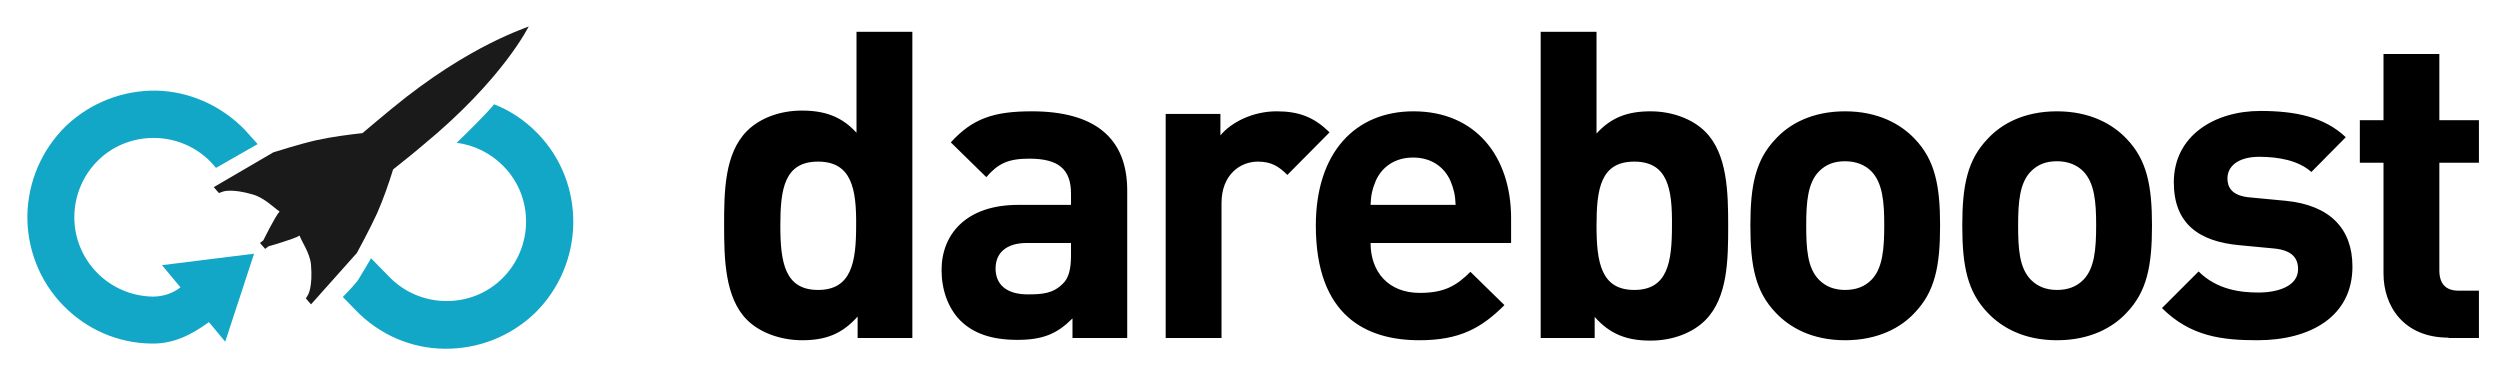
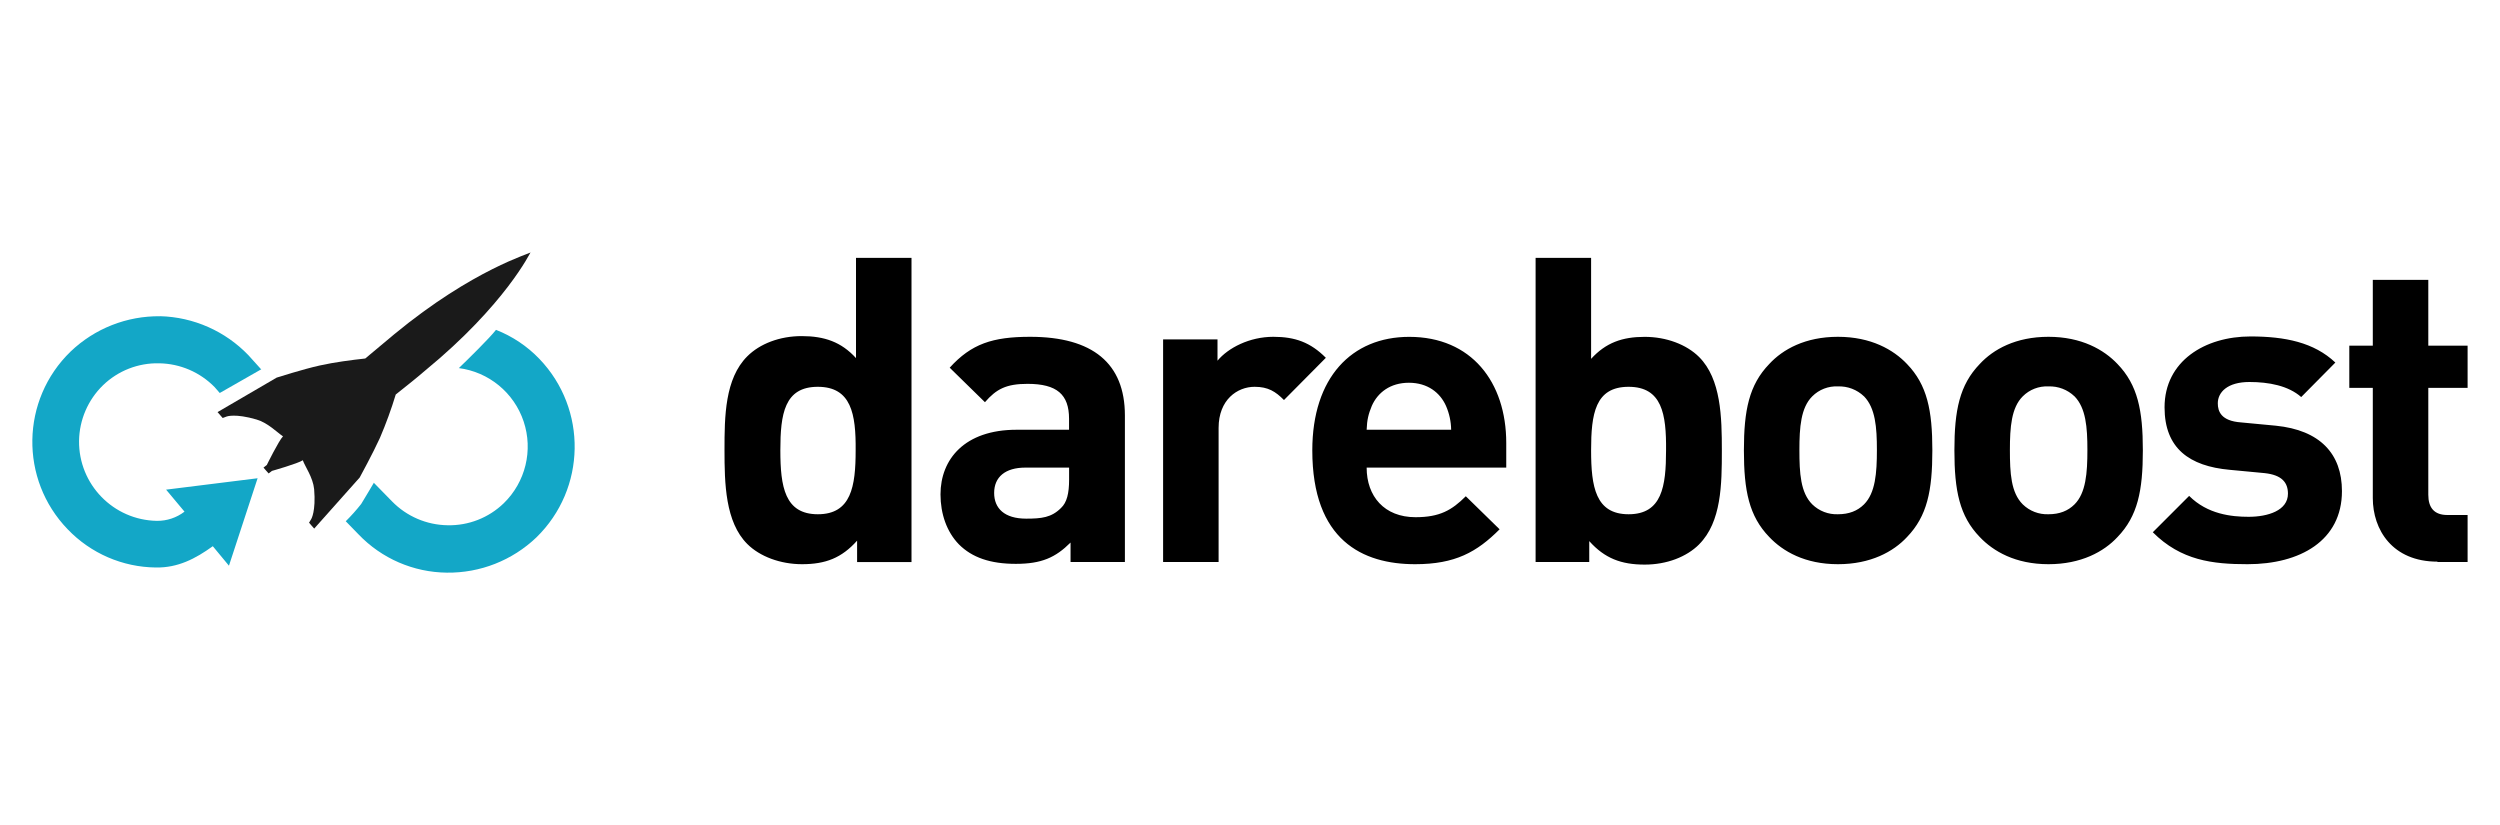
- <svg xmlns="http://www.w3.org/2000/svg" viewBox="0 0 676 99" enable-background="new 0 0 676 99">
-   <style type="text/css">.st0{fill:#1A1A1A;} .st1{fill:#13A7C7;}</style>
-   <path d="M231.9 91.3v-5.7c-4.2 4.7-8.6 6.4-15 6.4-5.9 0-11.5-2.1-14.9-5.5-6-6-6.2-16.5-6.2-25.6s.1-19.4 6.2-25.5c3.4-3.4 8.8-5.5 14.8-5.5 6.2 0 10.8 1.6 14.8 6V8.6h15.1v82.8h-14.8zm-10.7-47.6c-9.1 0-10.2 7.4-10.2 17.3s1.2 17.4 10.2 17.4c9.1 0 10.3-7.6 10.3-17.4.1-9.9-1.2-17.3-10.3-17.3zM290 91.3v-5.2c-4.1 4.1-7.9 5.8-14.9 5.8-6.9 0-11.9-1.7-15.5-5.3-3.3-3.4-5-8.3-5-13.6 0-9.6 6.6-17.6 20.7-17.6h14.3v-3c0-6.6-3.3-9.5-11.3-9.5-5.8 0-8.5 1.4-11.6 5l-9.6-9.4c5.9-6.5 11.7-8.4 21.9-8.4 17 0 25.8 7.2 25.8 21.4v39.9H290zm-.3-25.6h-12c-5.5 0-8.5 2.6-8.5 6.9 0 4.2 2.8 7 8.7 7 4.2 0 6.9-.3 9.5-2.9 1.6-1.5 2.2-4 2.2-7.7v-3.3zM348.1 47.3c-2.3-2.3-4.3-3.6-8-3.6-4.7 0-9.8 3.5-9.8 11.2v36.5h-15.1V30.8H330v5.8c2.9-3.5 8.7-6.5 15.2-6.5 5.9 0 10.1 1.5 14.3 5.7l-11.4 11.5zM370.6 65.7c0 7.8 4.8 13.5 13.3 13.5 6.6 0 9.9-1.9 13.7-5.7l9.2 9c-6.2 6.2-12.1 9.5-23 9.5-14.3 0-28-6.5-28-31 0-19.8 10.7-30.9 26.4-30.9 16.9 0 26.4 12.3 26.4 28.9v6.7h-38zm21.6-16.8c-1.6-3.6-5-6.3-10.1-6.3s-8.5 2.7-10.1 6.3c-.9 2.2-1.3 3.8-1.4 6.5h23c-.1-2.7-.5-4.3-1.4-6.5zM461.1 86.6c-3.4 3.4-8.8 5.5-14.8 5.5-6.4 0-10.9-1.7-15.1-6.4v5.7h-14.6V8.6h15.1v27.5c4-4.4 8.5-6 14.6-6 5.9 0 11.4 2.1 14.8 5.5 6 6 6.2 16.4 6.2 25.5s-.1 19.4-6.2 25.5zm-19.2-42.9c-9.1 0-10.2 7.4-10.2 17.3s1.2 17.4 10.2 17.4c9.1 0 10.2-7.6 10.2-17.4.1-9.9-1.1-17.3-10.2-17.3zM517.7 84.6c-3.7 4-9.9 7.4-18.8 7.4-9 0-15-3.5-18.7-7.4-5.5-5.7-6.9-12.6-6.9-23.6 0-10.9 1.4-17.8 6.9-23.5 3.7-4 9.8-7.4 18.7-7.4 9 0 15.1 3.5 18.8 7.4 5.5 5.7 6.9 12.6 6.9 23.5 0 11-1.4 17.9-6.9 23.6zM506 46.3c-1.7-1.7-4.1-2.7-7.1-2.7s-5.2.9-7 2.7c-3.1 3.1-3.5 8.4-3.5 14.6 0 6.3.3 11.6 3.5 14.8 1.7 1.7 4 2.7 7 2.7s5.3-.9 7.1-2.7c3.1-3.1 3.5-8.5 3.5-14.8 0-6.2-.4-11.4-3.5-14.6zM575 84.6c-3.7 4-9.9 7.4-18.8 7.4-9 0-15-3.5-18.7-7.4-5.5-5.7-6.9-12.6-6.9-23.6 0-10.9 1.4-17.8 6.9-23.5 3.7-4 9.8-7.4 18.7-7.4 9 0 15.1 3.5 18.8 7.4 5.5 5.7 6.9 12.6 6.9 23.5 0 11-1.4 17.9-6.9 23.6zm-11.7-38.3c-1.7-1.7-4.1-2.7-7.1-2.7s-5.2.9-7 2.7c-3.1 3.1-3.5 8.4-3.5 14.6 0 6.3.3 11.6 3.5 14.8 1.7 1.7 4 2.7 7 2.7s5.3-.9 7.1-2.7c3.1-3.1 3.5-8.5 3.5-14.8 0-6.2-.4-11.4-3.5-14.6zM610.4 92c-9.5 0-18.1-1-25.8-8.7l9.9-9.9c5 5 11.5 5.7 16.2 5.7 5.2 0 10.7-1.7 10.7-6.3 0-3-1.6-5.1-6.4-5.6l-9.5-.9c-10.9-1-17.7-5.8-17.7-17 0-12.6 11-19.3 23.4-19.3 9.4 0 17.3 1.6 23.1 7.1l-9.3 9.4c-3.5-3.1-8.8-4.1-14.1-4.1-6 0-8.6 2.8-8.6 5.8 0 2.2.9 4.8 6.3 5.2l9.5.9c12 1.2 18 7.6 18 17.8 0 13.5-11.4 19.9-25.7 19.9zM662.1 91.3c-12.3 0-17.6-8.7-17.6-17.3V44h-6.4V32.5h6.4V14.6h15.1v17.9h10.7V44h-10.7v29.1c0 3.5 1.6 5.5 5.2 5.5h5.5v12.8h-8.2z" />
-   <path d="M105.9 29.4c-2.8 2.3-5.4 4.5-7.9 6.6-3.7.4-8.3 1-12.4 1.9-4.5 1-11.7 3.3-11.7 3.3l-16.1 9.4.7.8.7.8 1.1-.4s2.3-.9 8.1.8c3.1.9 5.7 3.6 7.2 4.6-1.1 1.1-4.4 7.8-4.4 7.8l-.9.7.7.8.7.8.9-.7s7.1-2 8.4-2.9c.6 1.7 2.8 4.7 3.1 7.9.5 6-.8 8.1-.8 8.1l-.6 1 .7.8.7.8 12.4-13.9s3.6-6.6 5.5-10.8c1.7-3.9 3.2-8.2 4.3-11.8 2.5-2 5.2-4.1 8-6.5C136.2 21.3 143 7 143 7.1c.1.3-15.5 4.5-37.1 22.3z" class="st0" />
-   <path d="M42.2 24.5c-9.1-.1-17.8 3.3-24.4 9.6C11.3 40.5 7.6 49 7.4 58.2 7.3 67.3 10.7 76 17 82.5c6.4 6.6 14.9 10.3 24 10.4 6 .1 10.8-2.4 15.5-5.8l4.4 5.3 7.8-23.8-24.9 3.1 5 6c-2.2 1.7-4.8 2.5-7.5 2.5-5.7-.1-11.1-2.4-15.1-6.5s-6.2-9.6-6.1-15.3c.1-5.7 2.4-11.1 6.5-15.1s9.6-6.1 15.3-6c5.7.1 11.1 2.4 15.1 6.5l1.4 1.6L69.6 39h.1l-3.5-3.9c-6.3-6.5-14.9-10.4-24-10.6zM145.4 36.1c-3.4-3.5-7.4-6.2-11.8-7.9-1.7 2.2-7.5 7.9-10.1 10.4h-.1c4.8.6 9.3 2.8 12.8 6.4 8.3 8.5 8 22.1-.5 30.4-4.1 4-9.6 6.1-15.3 6-5.7-.1-11.1-2.4-15.1-6.5l-5-5.1v.1s-2.4 4.1-3.4 5.7c-1.1 1.6-4.2 4.7-4.2 4.7l3.5 3.6c6.4 6.6 14.9 10.3 24 10.4 9.1.1 17.8-3.3 24.4-9.6 13.6-13.3 13.9-35.1.8-48.6z" class="st1" />
+ <svg xmlns="http://www.w3.org/2000/svg" viewBox="0 0 500 165">
+   <path d="M171.42 112.33v-4.2c-3.08 3.46-6.31 4.71-11.02 4.71-4.33 0-8.44-1.54-10.94-4.04-4.41-4.4-4.56-12.12-4.56-18.8 0-6.7.07-14.26 4.56-18.74 2.5-2.5 6.46-4.04 10.87-4.04 4.55 0 7.93 1.17 10.87 4.4V51.58h11.1v60.83h-10.88zm-7.86-34.97c-6.68 0-7.49 5.43-7.49 12.7 0 7.28.88 12.79 7.5 12.79 6.68 0 7.56-5.58 7.56-12.78.07-7.28-.88-12.71-7.57-12.71zm50.55 34.97v-3.82c-3.01 3-5.8 4.26-10.95 4.26-5.07 0-8.74-1.25-11.38-3.9-2.43-2.5-3.68-6.1-3.68-9.99 0-7.05 4.85-12.93 15.21-12.93h10.5v-2.2c0-4.85-2.42-6.98-8.3-6.98-4.26 0-6.24 1.03-8.52 3.67l-7.05-6.9c4.33-4.78 8.6-6.18 16.09-6.18 12.49 0 18.95 5.3 18.95 15.73v29.31h-10.87zm-.22-18.81h-8.82c-4.04 0-6.24 1.9-6.24 5.07 0 3.08 2.06 5.14 6.4 5.14 3.08 0 5.06-.22 6.97-2.13 1.18-1.1 1.62-2.94 1.62-5.66v-2.42zM256.79 80c-1.68-1.69-3.15-2.64-5.87-2.64-3.45 0-7.2 2.57-7.2 8.22v26.82h-11.1V67.88h10.88v4.26c2.13-2.57 6.4-4.78 11.17-4.78 4.33 0 7.42 1.1 10.5 4.2L256.8 80zm16.54 13.52c0 5.73 3.52 9.92 9.77 9.92 4.85 0 7.27-1.4 10.06-4.19l6.76 6.61c-4.55 4.56-8.88 6.98-16.9 6.98-10.5 0-20.56-4.77-20.56-22.77 0-14.55 7.86-22.7 19.39-22.7 12.42 0 19.4 9.03 19.4 21.23v4.92h-27.92zm15.87-12.34c-1.18-2.65-3.68-4.63-7.42-4.63-3.75 0-6.25 1.98-7.42 4.63-.67 1.61-.96 2.79-1.03 4.77h16.9a12.33 12.33 0 0 0-1.03-4.77zm50.62 27.7c-2.5 2.5-6.47 4.04-10.88 4.04-4.7 0-8-1.25-11.09-4.7v4.18h-10.73V51.57h11.1v20.2c2.94-3.23 6.24-4.4 10.72-4.4 4.34 0 8.38 1.54 10.88 4.03 4.4 4.41 4.55 12.05 4.55 18.74 0 6.69-.07 14.25-4.55 18.73zm-14.1-31.52c-6.7 0-7.5 5.43-7.5 12.7 0 7.28.88 12.79 7.5 12.79 6.68 0 7.49-5.58 7.49-12.78.07-7.28-.81-12.71-7.5-12.71zm55.68 30.05c-2.72 2.93-7.27 5.43-13.81 5.43-6.61 0-11.02-2.57-13.74-5.44-4.04-4.18-5.07-9.25-5.07-17.33 0-8.01 1.03-13.08 5.07-17.27 2.72-2.94 7.2-5.44 13.74-5.44 6.61 0 11.1 2.58 13.81 5.44 4.04 4.19 5.07 9.26 5.07 17.27 0 8.08-1.03 13.15-5.07 17.34zm-8.6-28.14a7.15 7.15 0 0 0-5.21-1.99 6.8 6.8 0 0 0-5.14 1.99c-2.28 2.27-2.57 6.17-2.57 10.72 0 4.63.22 8.53 2.57 10.88a6.97 6.97 0 0 0 5.14 1.98c2.2 0 3.9-.66 5.22-1.98 2.27-2.28 2.57-6.25 2.57-10.88 0-4.55-.3-8.37-2.57-10.72zm50.7 28.14c-2.72 2.93-7.27 5.43-13.81 5.43-6.61 0-11.02-2.57-13.74-5.44-4.04-4.18-5.07-9.25-5.07-17.33 0-8.01 1.03-13.08 5.07-17.27 2.72-2.94 7.2-5.44 13.74-5.44 6.61 0 11.1 2.58 13.81 5.44 4.04 4.19 5.07 9.26 5.07 17.27 0 8.08-1.03 13.15-5.07 17.34zm-8.6-28.14a7.15 7.15 0 0 0-5.21-1.99 6.8 6.8 0 0 0-5.14 1.99c-2.28 2.27-2.57 6.17-2.57 10.72 0 4.63.21 8.53 2.57 10.88a6.97 6.97 0 0 0 5.14 1.98c2.2 0 3.9-.66 5.22-1.98 2.27-2.28 2.57-6.25 2.57-10.88 0-4.55-.3-8.37-2.57-10.72zm34.6 33.57c-6.97 0-13.29-.73-18.94-6.39l7.27-7.27c3.67 3.67 8.45 4.18 11.9 4.18 3.82 0 7.86-1.24 7.86-4.62 0-2.2-1.17-3.75-4.7-4.12l-6.98-.66c-8-.73-13-4.26-13-12.49 0-9.26 8.08-14.18 17.19-14.18 6.9 0 12.7 1.18 16.97 5.22l-6.83 6.9c-2.57-2.27-6.47-3.01-10.36-3.01-4.41 0-6.32 2.06-6.32 4.26 0 1.62.66 3.53 4.63 3.82l6.98.66c8.81.89 13.22 5.59 13.22 13.08 0 9.92-8.37 14.62-18.88 14.62zm38-.51c-9.04 0-12.94-6.4-12.94-12.71V77.58h-4.7v-8.45h4.7V55.98h11.1v13.15h7.86v8.45h-7.86v21.38c0 2.57 1.17 4.04 3.82 4.04h4.04v9.4h-6.03z" />
+   <path fill="#1a1a1a" d="M78.85 66.85c-2.05 1.69-3.97 3.3-5.8 4.85-2.72.3-6.1.73-9.11 1.4-3.3.73-8.6 2.42-8.6 2.42l-11.83 6.9.52.6.51.58.8-.3s1.7-.65 5.96.6c2.28.66 4.19 2.64 5.3 3.37-.82.81-3.24 5.73-3.24 5.73l-.66.52.51.59.52.58.66-.51s5.21-1.47 6.17-2.13c.44 1.25 2.05 3.45 2.27 5.8.37 4.41-.58 5.96-.58 5.96l-.44.73.51.59.52.59 9.1-10.22s2.65-4.85 4.05-7.93a83.8 83.8 0 0 0 3.16-8.67c1.83-1.47 3.82-3.01 5.87-4.78 16.1-13.22 21.09-23.73 21.09-23.65.07.22-11.39 3.3-27.26 16.38z" />
+   <path fill="#13a7c7" d="M32.05 63.25a25.45 25.45 0 0 0-17.92 7.05 25.15 25.15 0 0 0-.59 35.56 24.77 24.77 0 0 0 17.63 7.64c4.4.08 7.93-1.76 11.39-4.26l3.23 3.9 5.73-17.49-18.3 2.28 3.68 4.4a8.89 8.89 0 0 1-5.51 1.84 15.83 15.83 0 0 1-15.58-16.01 15.83 15.83 0 0 1 4.78-11.1 15.63 15.63 0 0 1 11.24-4.4c4.19.07 8.16 1.76 11.1 4.77l1.02 1.17 8.23-4.7h.08l-2.58-2.86a25.4 25.4 0 0 0-17.63-7.8zm75.82 8.52a24.32 24.32 0 0 0-8.67-5.8c-1.25 1.61-5.5 5.8-7.42 7.64h-.07a15.82 15.82 0 0 1 9.04 27.04 15.64 15.64 0 0 1-11.25 4.4 15.83 15.83 0 0 1-11.09-4.77l-3.67-3.75v.08s-1.77 3-2.5 4.18a37.6 37.6 0 0 1-3.09 3.46l2.57 2.64a24.78 24.78 0 0 0 17.64 7.64 25.45 25.45 0 0 0 17.92-7.05 25.35 25.35 0 0 0 .6-35.7z" />
</svg>
